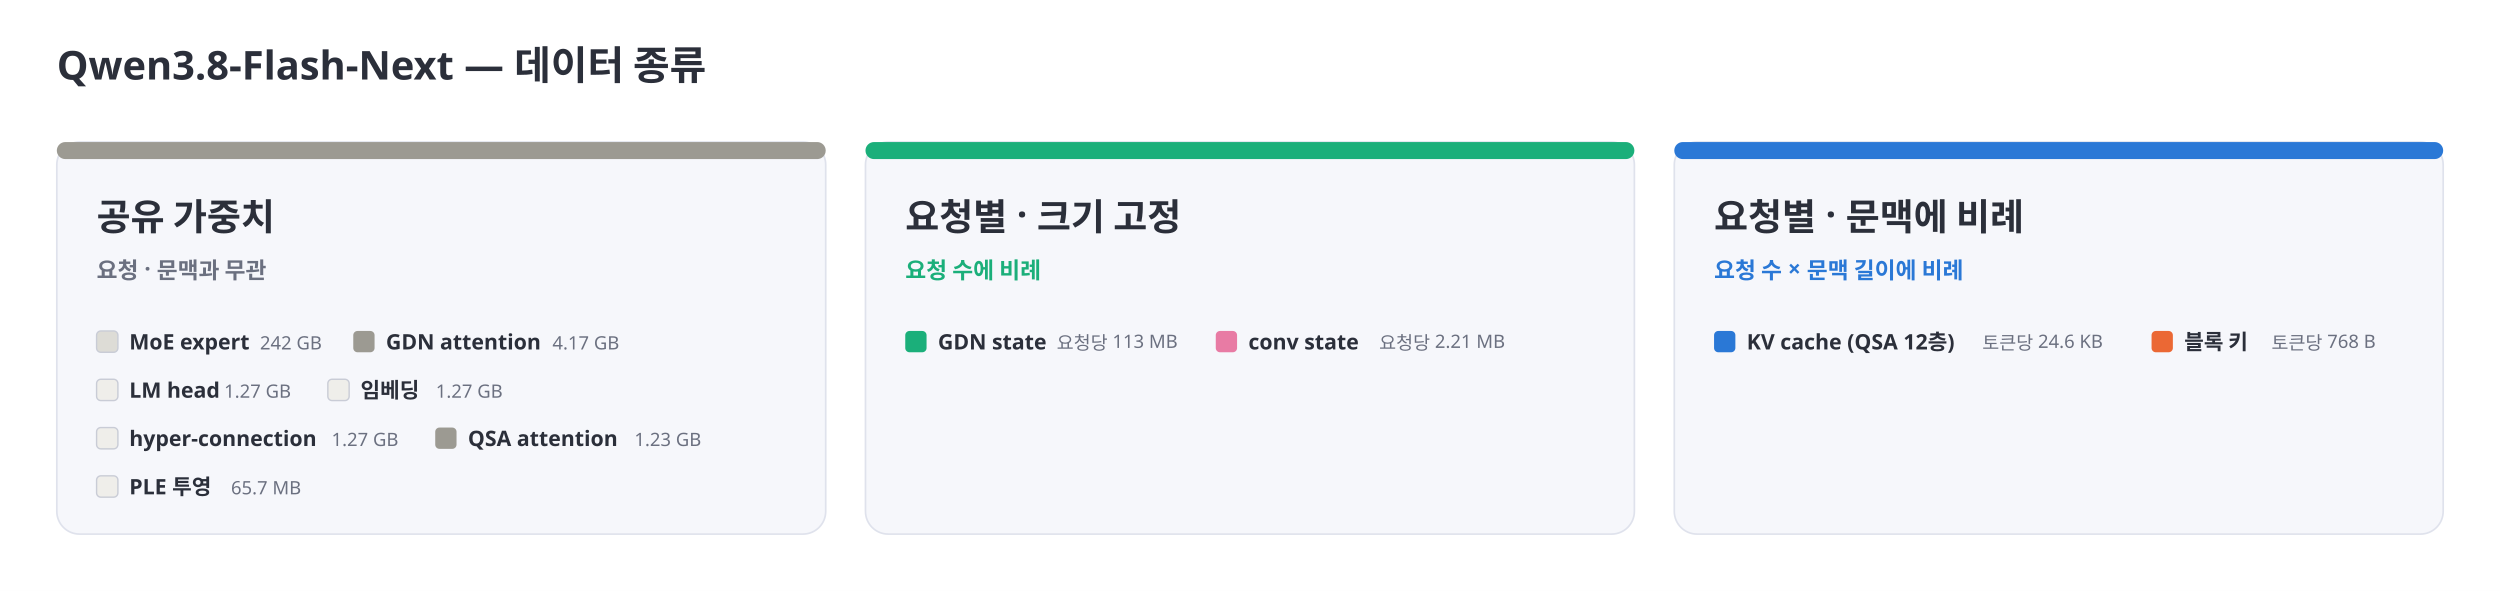
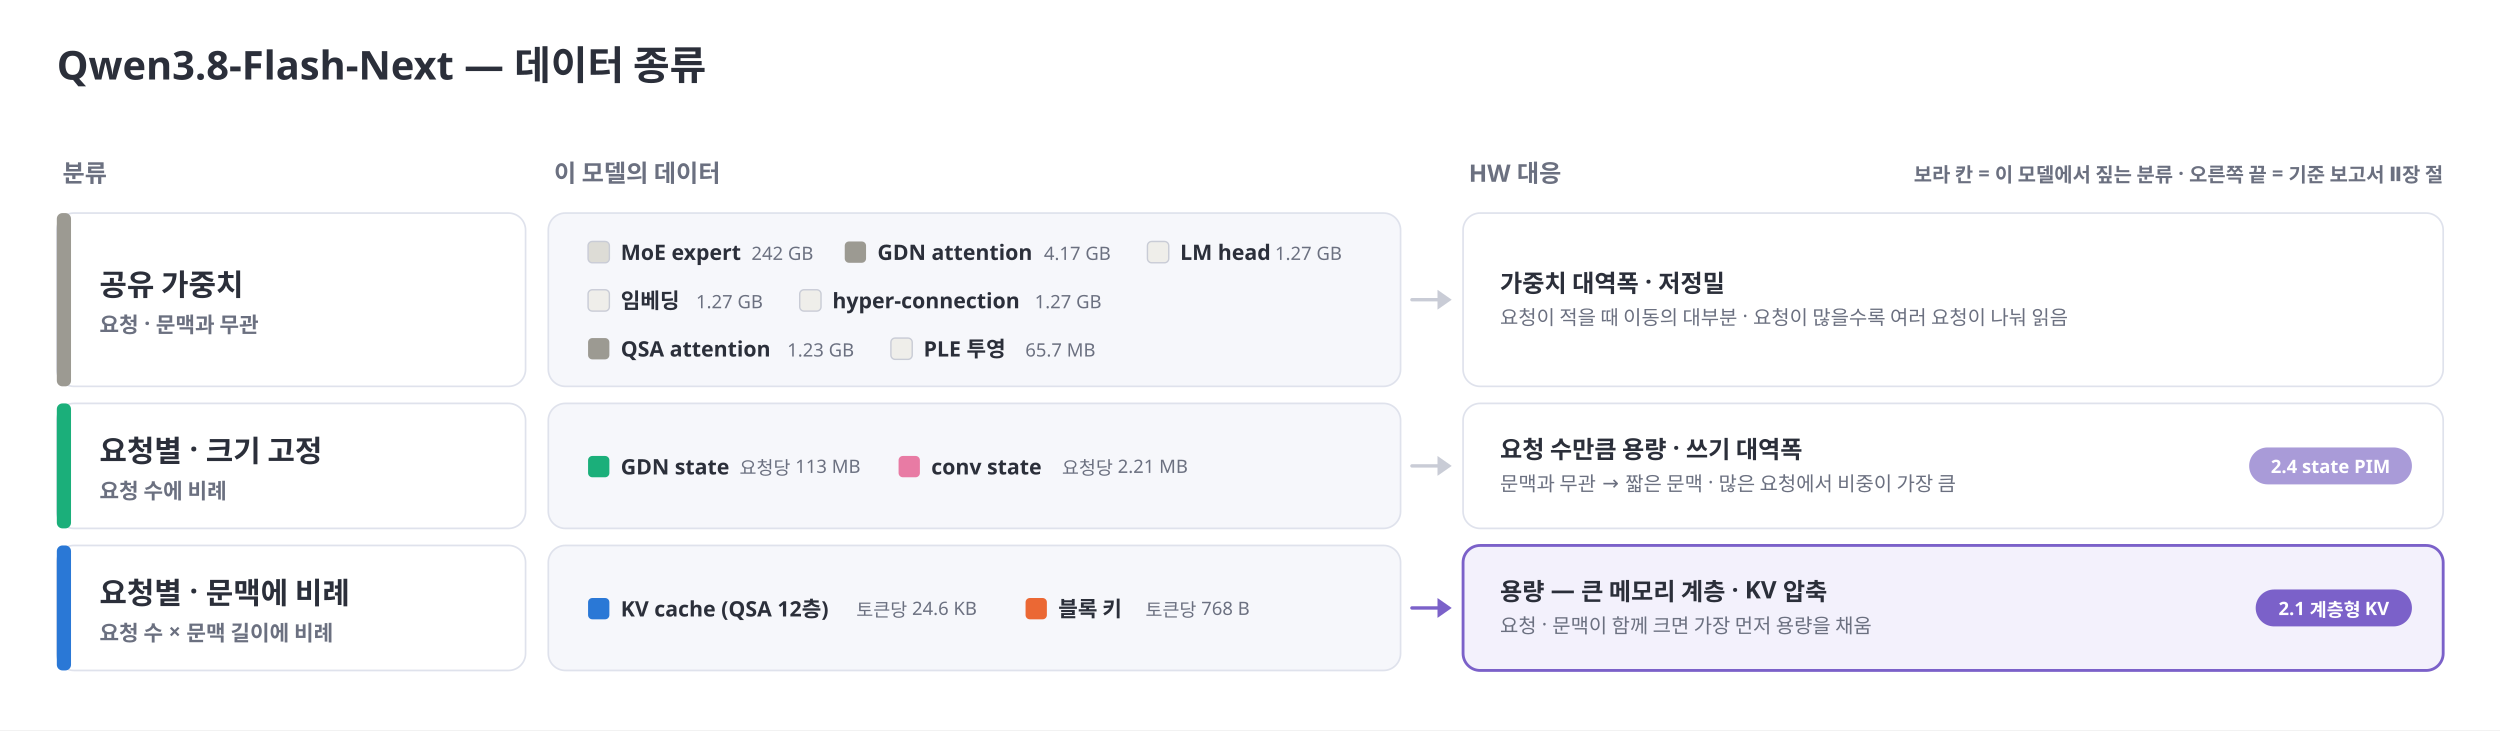
- <svg xmlns="http://www.w3.org/2000/svg" viewBox="0 0 1760 416" width="1760" height="416">
+ <svg xmlns="http://www.w3.org/2000/svg" viewBox="0 0 1760 514" width="1760" height="514">
  <rect width="100%" height="100%" fill="#ffffff" />
  <text x="40.0" y="56.0" font-family="'Noto Sans KR','Malgun Gothic',sans-serif" font-size="28" text-anchor="start" font-weight="800" fill="#2b2f3a">Qwen3.8-Flash-Next — 데이터 종류</text>
-   <rect x="40.0" y="100.0" width="541.3" height="276.0" rx="16" fill="#f6f7fb" stroke="#dfe2ec" stroke-width="1.2" />
-   <rect x="40.0" y="100.0" width="541.3" height="12.0" rx="6" fill="#9c9a92" stroke="none" stroke-width="1.5" />
-   <text x="68.0" y="162.0" font-family="'Noto Sans KR','Malgun Gothic',sans-serif" font-size="26" text-anchor="start" font-weight="800" fill="#2b2f3a">공유 가중치</text>
-   <text x="68.0" y="196.0" font-family="'Noto Sans KR','Malgun Gothic',sans-serif" font-size="16" text-anchor="start" font-weight="700" fill="#6b7080">요청 · 문맥과 무관</text>
-   <rect x="68.0" y="233.0" width="15.0" height="15.0" rx="3" fill="#dddcd6" stroke="#c9ccd6" stroke-width="1" />
-   <text x="91.0" y="246.0" font-family="'Noto Sans KR','Malgun Gothic',sans-serif" font-size="15" text-anchor="start" font-weight="600" fill="#2b2f3a">MoE expert</text>
-   <text x="183.0" y="246.0" font-family="'Noto Sans KR','Malgun Gothic',sans-serif" font-size="13" text-anchor="start" font-weight="400" fill="#6b7080">242 GB</text>
-   <rect x="248.7" y="233.0" width="15.0" height="15.0" rx="3" fill="#9c9a92" stroke="none" stroke-width="1" />
-   <text x="271.7" y="246.0" font-family="'Noto Sans KR','Malgun Gothic',sans-serif" font-size="15" text-anchor="start" font-weight="600" fill="#2b2f3a">GDN attention</text>
-   <text x="388.9" y="246.0" font-family="'Noto Sans KR','Malgun Gothic',sans-serif" font-size="13" text-anchor="start" font-weight="400" fill="#6b7080">4.17 GB</text>
-   <rect x="68.0" y="267.0" width="15.0" height="15.0" rx="3" fill="#efeeea" stroke="#c9ccd6" stroke-width="1" />
-   <text x="91.0" y="280.0" font-family="'Noto Sans KR','Malgun Gothic',sans-serif" font-size="15" text-anchor="start" font-weight="600" fill="#2b2f3a">LM head</text>
-   <text x="157.8" y="280.0" font-family="'Noto Sans KR','Malgun Gothic',sans-serif" font-size="13" text-anchor="start" font-weight="400" fill="#6b7080">1.27 GB</text>
-   <rect x="230.8" y="267.0" width="15.0" height="15.0" rx="3" fill="#efeeea" stroke="#c9ccd6" stroke-width="1" />
-   <text x="253.8" y="280.0" font-family="'Noto Sans KR','Malgun Gothic',sans-serif" font-size="15" text-anchor="start" font-weight="600" fill="#2b2f3a">임베딩</text>
-   <text x="306.8" y="280.0" font-family="'Noto Sans KR','Malgun Gothic',sans-serif" font-size="13" text-anchor="start" font-weight="400" fill="#6b7080">1.27 GB</text>
-   <rect x="68.0" y="301.0" width="15.0" height="15.0" rx="3" fill="#efeeea" stroke="#c9ccd6" stroke-width="1" />
-   <text x="91.0" y="314.0" font-family="'Noto Sans KR','Malgun Gothic',sans-serif" font-size="15" text-anchor="start" font-weight="600" fill="#2b2f3a">hyper-connection</text>
-   <text x="233.4" y="314.0" font-family="'Noto Sans KR','Malgun Gothic',sans-serif" font-size="13" text-anchor="start" font-weight="400" fill="#6b7080">1.27 GB</text>
-   <rect x="306.4" y="301.0" width="15.0" height="15.0" rx="3" fill="#9c9a92" stroke="none" stroke-width="1" />
-   <text x="329.4" y="314.0" font-family="'Noto Sans KR','Malgun Gothic',sans-serif" font-size="15" text-anchor="start" font-weight="600" fill="#2b2f3a">QSA attention</text>
-   <text x="446.6" y="314.0" font-family="'Noto Sans KR','Malgun Gothic',sans-serif" font-size="13" text-anchor="start" font-weight="400" fill="#6b7080">1.23 GB</text>
-   <rect x="68.0" y="335.0" width="15.0" height="15.0" rx="3" fill="#efeeea" stroke="#c9ccd6" stroke-width="1" />
-   <text x="91.0" y="348.0" font-family="'Noto Sans KR','Malgun Gothic',sans-serif" font-size="15" text-anchor="start" font-weight="600" fill="#2b2f3a">PLE 투영</text>
-   <text x="162.6" y="348.0" font-family="'Noto Sans KR','Malgun Gothic',sans-serif" font-size="13" text-anchor="start" font-weight="400" fill="#6b7080">65.7 MB</text>
-   <rect x="609.3" y="100.0" width="541.3" height="276.0" rx="16" fill="#f6f7fb" stroke="#dfe2ec" stroke-width="1.2" />
-   <rect x="609.3" y="100.0" width="541.3" height="12.0" rx="6" fill="#1baf7a" stroke="none" stroke-width="1.5" />
-   <text x="637.3" y="162.0" font-family="'Noto Sans KR','Malgun Gothic',sans-serif" font-size="26" text-anchor="start" font-weight="800" fill="#2b2f3a">요청별 · 크기 고정</text>
-   <text x="637.3" y="196.0" font-family="'Noto Sans KR','Malgun Gothic',sans-serif" font-size="16" text-anchor="start" font-weight="700" fill="#1baf7a">요청 수에 비례</text>
-   <rect x="637.3" y="233.0" width="15.0" height="15.0" rx="3" fill="#1baf7a" stroke="none" stroke-width="1" />
-   <text x="660.3" y="246.0" font-family="'Noto Sans KR','Malgun Gothic',sans-serif" font-size="15" text-anchor="start" font-weight="600" fill="#2b2f3a">GDN state</text>
-   <text x="743.9" y="246.0" font-family="'Noto Sans KR','Malgun Gothic',sans-serif" font-size="13" text-anchor="start" font-weight="400" fill="#6b7080">요청당 113 MB</text>
-   <rect x="855.9" y="233.0" width="15.0" height="15.0" rx="3" fill="#e87ba4" stroke="none" stroke-width="1" />
-   <text x="878.9" y="246.0" font-family="'Noto Sans KR','Malgun Gothic',sans-serif" font-size="15" text-anchor="start" font-weight="600" fill="#2b2f3a">conv state</text>
-   <text x="970.9" y="246.0" font-family="'Noto Sans KR','Malgun Gothic',sans-serif" font-size="13" text-anchor="start" font-weight="400" fill="#6b7080">요청당 2.21 MB</text>
-   <rect x="1178.7" y="100.0" width="541.3" height="276.0" rx="16" fill="#f6f7fb" stroke="#dfe2ec" stroke-width="1.2" />
-   <rect x="1178.7" y="100.0" width="541.3" height="12.0" rx="6" fill="#2a78d6" stroke="none" stroke-width="1.5" />
-   <text x="1206.7" y="162.0" font-family="'Noto Sans KR','Malgun Gothic',sans-serif" font-size="26" text-anchor="start" font-weight="800" fill="#2b2f3a">요청별 · 문맥에 비례</text>
-   <text x="1206.7" y="196.0" font-family="'Noto Sans KR','Malgun Gothic',sans-serif" font-size="16" text-anchor="start" font-weight="700" fill="#2a78d6">요청 수 × 문맥 길이에 비례</text>
-   <rect x="1206.7" y="233.0" width="15.0" height="15.0" rx="3" fill="#2a78d6" stroke="none" stroke-width="1" />
-   <text x="1229.7" y="246.0" font-family="'Noto Sans KR','Malgun Gothic',sans-serif" font-size="15" text-anchor="start" font-weight="600" fill="#2b2f3a">KV cache (QSA 12층)</text>
-   <text x="1395.5" y="246.0" font-family="'Noto Sans KR','Malgun Gothic',sans-serif" font-size="13" text-anchor="start" font-weight="400" fill="#6b7080">토큰당 24.6 KB</text>
-   <rect x="1514.7" y="233.0" width="15.0" height="15.0" rx="3" fill="#eb6834" stroke="none" stroke-width="1" />
-   <text x="1537.7" y="246.0" font-family="'Noto Sans KR','Malgun Gothic',sans-serif" font-size="15" text-anchor="start" font-weight="600" fill="#2b2f3a">블록 키</text>
-   <text x="1599.1" y="246.0" font-family="'Noto Sans KR','Malgun Gothic',sans-serif" font-size="13" text-anchor="start" font-weight="400" fill="#6b7080">토큰당 768 B</text>
+   <text x="44.0" y="128.0" font-family="'Noto Sans KR','Malgun Gothic',sans-serif" font-size="17" text-anchor="start" font-weight="800" fill="#6b7080">분류</text>
+   <text x="390.0" y="128.0" font-family="'Noto Sans KR','Malgun Gothic',sans-serif" font-size="17" text-anchor="start" font-weight="800" fill="#6b7080">이 모델의 데이터</text>
+   <text x="1034.0" y="128.0" font-family="'Noto Sans KR','Malgun Gothic',sans-serif" font-size="17" text-anchor="start" font-weight="800" fill="#6b7080">HW 대응</text>
+   <text x="1720.0" y="128.0" font-family="'Noto Sans KR','Malgun Gothic',sans-serif" font-size="14" text-anchor="end" font-weight="600" fill="#6b7080">보라 칸 = 이 모델에서 짚는 분류 · 오른쪽 끝 = 기준 보고서 Ⅱ장 절</text>
+   <rect x="40.0" y="150.0" width="330.0" height="122.0" rx="12" fill="#ffffff" stroke="#dfe2ec" stroke-width="1.2" />
+   <rect x="40.0" y="150.0" width="10.0" height="122.0" rx="4" fill="#9c9a92" stroke="none" stroke-width="1" />
+   <text x="70.0" y="208.0" font-family="'Noto Sans KR','Malgun Gothic',sans-serif" font-size="21" text-anchor="start" font-weight="800" fill="#2b2f3a">공유 가중치</text>
+   <text x="70.0" y="234.0" font-family="'Noto Sans KR','Malgun Gothic',sans-serif" font-size="15" text-anchor="start" font-weight="700" fill="#6b7080">요청 · 문맥과 무관</text>
+   <rect x="386.0" y="150.0" width="600.0" height="122.0" rx="12" fill="#f6f7fb" stroke="#dfe2ec" stroke-width="1.2" />
+   <rect x="414.0" y="170.0" width="15.0" height="15.0" rx="3" fill="#dddcd6" stroke="#c9ccd6" stroke-width="1" />
+   <text x="437.0" y="183.0" font-family="'Noto Sans KR','Malgun Gothic',sans-serif" font-size="15" text-anchor="start" font-weight="600" fill="#2b2f3a">MoE expert</text>
+   <text x="529.0" y="183.0" font-family="'Noto Sans KR','Malgun Gothic',sans-serif" font-size="13" text-anchor="start" font-weight="400" fill="#6b7080">242 GB</text>
+   <rect x="594.7" y="170.0" width="15.0" height="15.0" rx="3" fill="#9c9a92" stroke="none" stroke-width="1" />
+   <text x="617.7" y="183.0" font-family="'Noto Sans KR','Malgun Gothic',sans-serif" font-size="15" text-anchor="start" font-weight="600" fill="#2b2f3a">GDN attention</text>
+   <text x="734.9" y="183.0" font-family="'Noto Sans KR','Malgun Gothic',sans-serif" font-size="13" text-anchor="start" font-weight="400" fill="#6b7080">4.17 GB</text>
+   <rect x="807.8" y="170.0" width="15.0" height="15.0" rx="3" fill="#efeeea" stroke="#c9ccd6" stroke-width="1" />
+   <text x="830.8" y="183.0" font-family="'Noto Sans KR','Malgun Gothic',sans-serif" font-size="15" text-anchor="start" font-weight="600" fill="#2b2f3a">LM head</text>
+   <text x="897.6" y="183.0" font-family="'Noto Sans KR','Malgun Gothic',sans-serif" font-size="13" text-anchor="start" font-weight="400" fill="#6b7080">1.27 GB</text>
+   <rect x="414.0" y="204.0" width="15.0" height="15.0" rx="3" fill="#efeeea" stroke="#c9ccd6" stroke-width="1" />
+   <text x="437.0" y="217.0" font-family="'Noto Sans KR','Malgun Gothic',sans-serif" font-size="15" text-anchor="start" font-weight="600" fill="#2b2f3a">임베딩</text>
+   <text x="490.0" y="217.0" font-family="'Noto Sans KR','Malgun Gothic',sans-serif" font-size="13" text-anchor="start" font-weight="400" fill="#6b7080">1.27 GB</text>
+   <rect x="563.0" y="204.0" width="15.0" height="15.0" rx="3" fill="#efeeea" stroke="#c9ccd6" stroke-width="1" />
+   <text x="586.0" y="217.0" font-family="'Noto Sans KR','Malgun Gothic',sans-serif" font-size="15" text-anchor="start" font-weight="600" fill="#2b2f3a">hyper-connection</text>
+   <text x="728.4" y="217.0" font-family="'Noto Sans KR','Malgun Gothic',sans-serif" font-size="13" text-anchor="start" font-weight="400" fill="#6b7080">1.27 GB</text>
+   <rect x="414.0" y="238.0" width="15.0" height="15.0" rx="3" fill="#9c9a92" stroke="none" stroke-width="1" />
+   <text x="437.0" y="251.0" font-family="'Noto Sans KR','Malgun Gothic',sans-serif" font-size="15" text-anchor="start" font-weight="600" fill="#2b2f3a">QSA attention</text>
+   <text x="554.2" y="251.0" font-family="'Noto Sans KR','Malgun Gothic',sans-serif" font-size="13" text-anchor="start" font-weight="400" fill="#6b7080">1.23 GB</text>
+   <rect x="627.2" y="238.0" width="15.0" height="15.0" rx="3" fill="#efeeea" stroke="#c9ccd6" stroke-width="1" />
+   <text x="650.2" y="251.0" font-family="'Noto Sans KR','Malgun Gothic',sans-serif" font-size="15" text-anchor="start" font-weight="600" fill="#2b2f3a">PLE 투영</text>
+   <text x="721.8" y="251.0" font-family="'Noto Sans KR','Malgun Gothic',sans-serif" font-size="13" text-anchor="start" font-weight="400" fill="#6b7080">65.7 MB</text>
+   <rect x="1030.0" y="150.0" width="690.0" height="122.0" rx="12" fill="#ffffff" stroke="#dfe2ec" stroke-width="1.2" />
+   <line x1="994.0" y1="211.0" x2="1014.0" y2="211.0" stroke="#c9ccd6" stroke-width="2.4" stroke-linecap="round" />
+   <path d="M1012.0,204.0 L1022.0,211.0 L1012.0,218.0 Z" fill="#c9ccd6" />
+   <text x="1056.0" y="205.5" font-family="'Noto Sans KR','Malgun Gothic',sans-serif" font-size="17" text-anchor="start" font-weight="700" fill="#2b2f3a">가중치 대역폭 · 저정밀</text>
+   <text x="1056.0" y="228.5" font-family="'Noto Sans KR','Malgun Gothic',sans-serif" font-size="14" text-anchor="start" font-weight="400" fill="#6b7080">요청이 적을 때 이동의 대부분 · 요청이 많을수록 여러 요청이 나눠 읽음</text>
+   <rect x="40.0" y="284.0" width="330.0" height="88.0" rx="12" fill="#ffffff" stroke="#dfe2ec" stroke-width="1.2" />
+   <rect x="40.0" y="284.0" width="10.0" height="88.0" rx="4" fill="#1baf7a" stroke="none" stroke-width="1" />
+   <text x="70.0" y="325.0" font-family="'Noto Sans KR','Malgun Gothic',sans-serif" font-size="21" text-anchor="start" font-weight="800" fill="#2b2f3a">요청별 · 크기 고정</text>
+   <text x="70.0" y="351.0" font-family="'Noto Sans KR','Malgun Gothic',sans-serif" font-size="15" text-anchor="start" font-weight="700" fill="#6b7080">요청 수에 비례</text>
+   <rect x="386.0" y="284.0" width="600.0" height="88.0" rx="12" fill="#f6f7fb" stroke="#dfe2ec" stroke-width="1.2" />
+   <rect x="414.0" y="321.0" width="15.0" height="15.0" rx="3" fill="#1baf7a" stroke="none" stroke-width="1" />
+   <text x="437.0" y="334.0" font-family="'Noto Sans KR','Malgun Gothic',sans-serif" font-size="15" text-anchor="start" font-weight="600" fill="#2b2f3a">GDN state</text>
+   <text x="520.6" y="334.0" font-family="'Noto Sans KR','Malgun Gothic',sans-serif" font-size="13" text-anchor="start" font-weight="400" fill="#6b7080">요청당 113 MB</text>
+   <rect x="632.6" y="321.0" width="15.0" height="15.0" rx="3" fill="#e87ba4" stroke="none" stroke-width="1" />
+   <text x="655.6" y="334.0" font-family="'Noto Sans KR','Malgun Gothic',sans-serif" font-size="15" text-anchor="start" font-weight="600" fill="#2b2f3a">conv state</text>
+   <text x="747.6" y="334.0" font-family="'Noto Sans KR','Malgun Gothic',sans-serif" font-size="13" text-anchor="start" font-weight="400" fill="#6b7080">요청당 2.21 MB</text>
+   <rect x="1030.0" y="284.0" width="690.0" height="88.0" rx="12" fill="#ffffff" stroke="#dfe2ec" stroke-width="1.2" />
+   <line x1="994.0" y1="328.0" x2="1014.0" y2="328.0" stroke="#c9ccd6" stroke-width="2.4" stroke-linecap="round" />
+   <path d="M1012.0,321.0 L1022.0,328.0 L1012.0,335.0 Z" fill="#c9ccd6" />
+   <text x="1056.0" y="322.5" font-family="'Noto Sans KR','Malgun Gothic',sans-serif" font-size="17" text-anchor="start" font-weight="700" fill="#2b2f3a">요청 수만큼 용량 · 쓰기 대역폭</text>
+   <text x="1056.0" y="345.5" font-family="'Noto Sans KR','Malgun Gothic',sans-serif" font-size="14" text-anchor="start" font-weight="400" fill="#6b7080">문맥과 무관 → 짧은 문맥 · 많은 요청에서 비중이 가장 큼</text>
+   <rect x="1583.4" y="315.0" width="114.6" height="26.0" rx="13" fill="#a99bd8" stroke="none" stroke-width="1.5" />
+   <text x="1640.7" y="333.0" font-family="'Noto Sans KR','Malgun Gothic',sans-serif" font-size="13" text-anchor="middle" font-weight="700" fill="#ffffff">2.4 state PIM</text>
+   <rect x="40.0" y="384.0" width="330.0" height="88.0" rx="12" fill="#ffffff" stroke="#dfe2ec" stroke-width="1.2" />
+   <rect x="40.0" y="384.0" width="10.0" height="88.0" rx="4" fill="#2a78d6" stroke="none" stroke-width="1" />
+   <text x="70.0" y="425.0" font-family="'Noto Sans KR','Malgun Gothic',sans-serif" font-size="21" text-anchor="start" font-weight="800" fill="#2b2f3a">요청별 · 문맥에 비례</text>
+   <text x="70.0" y="451.0" font-family="'Noto Sans KR','Malgun Gothic',sans-serif" font-size="15" text-anchor="start" font-weight="700" fill="#6b7080">요청 수 × 문맥 길이에 비례</text>
+   <rect x="386.0" y="384.0" width="600.0" height="88.0" rx="12" fill="#f6f7fb" stroke="#dfe2ec" stroke-width="1.2" />
+   <rect x="414.0" y="421.0" width="15.0" height="15.0" rx="3" fill="#2a78d6" stroke="none" stroke-width="1" />
+   <text x="437.0" y="434.0" font-family="'Noto Sans KR','Malgun Gothic',sans-serif" font-size="15" text-anchor="start" font-weight="600" fill="#2b2f3a">KV cache (QSA 12층)</text>
+   <text x="602.8" y="434.0" font-family="'Noto Sans KR','Malgun Gothic',sans-serif" font-size="13" text-anchor="start" font-weight="400" fill="#6b7080">토큰당 24.6 KB</text>
+   <rect x="722.0" y="421.0" width="15.0" height="15.0" rx="3" fill="#eb6834" stroke="none" stroke-width="1" />
+   <text x="745.0" y="434.0" font-family="'Noto Sans KR','Malgun Gothic',sans-serif" font-size="15" text-anchor="start" font-weight="600" fill="#2b2f3a">블록 키</text>
+   <text x="806.4" y="434.0" font-family="'Noto Sans KR','Malgun Gothic',sans-serif" font-size="13" text-anchor="start" font-weight="400" fill="#6b7080">토큰당 768 B</text>
+   <rect x="1030.0" y="384.0" width="690.0" height="88.0" rx="12" fill="#f3f1fc" stroke="#7b61c9" stroke-width="2" />
+   <line x1="994.0" y1="428.0" x2="1014.0" y2="428.0" stroke="#7b61c9" stroke-width="2.4" stroke-linecap="round" />
+   <path d="M1012.0,421.0 L1022.0,428.0 L1012.0,435.0 Z" fill="#7b61c9" />
+   <text x="1056.0" y="422.5" font-family="'Noto Sans KR','Malgun Gothic',sans-serif" font-size="17" text-anchor="start" font-weight="800" fill="#2b2f3a">용량 — 큰 메모리 계층 · KV 압축</text>
+   <text x="1056.0" y="445.5" font-family="'Noto Sans KR','Malgun Gothic',sans-serif" font-size="14" text-anchor="start" font-weight="400" fill="#6b7080">요청 · 문맥이 함께 크면 가장 먼저 용량을 채움</text>
+   <rect x="1588.0" y="415.0" width="110.0" height="26.0" rx="13" fill="#7b61c9" stroke="none" stroke-width="1.5" />
+   <text x="1643.0" y="433.0" font-family="'Noto Sans KR','Malgun Gothic',sans-serif" font-size="13" text-anchor="middle" font-weight="700" fill="#ffffff">2.1 계층형 KV</text>
</svg>
